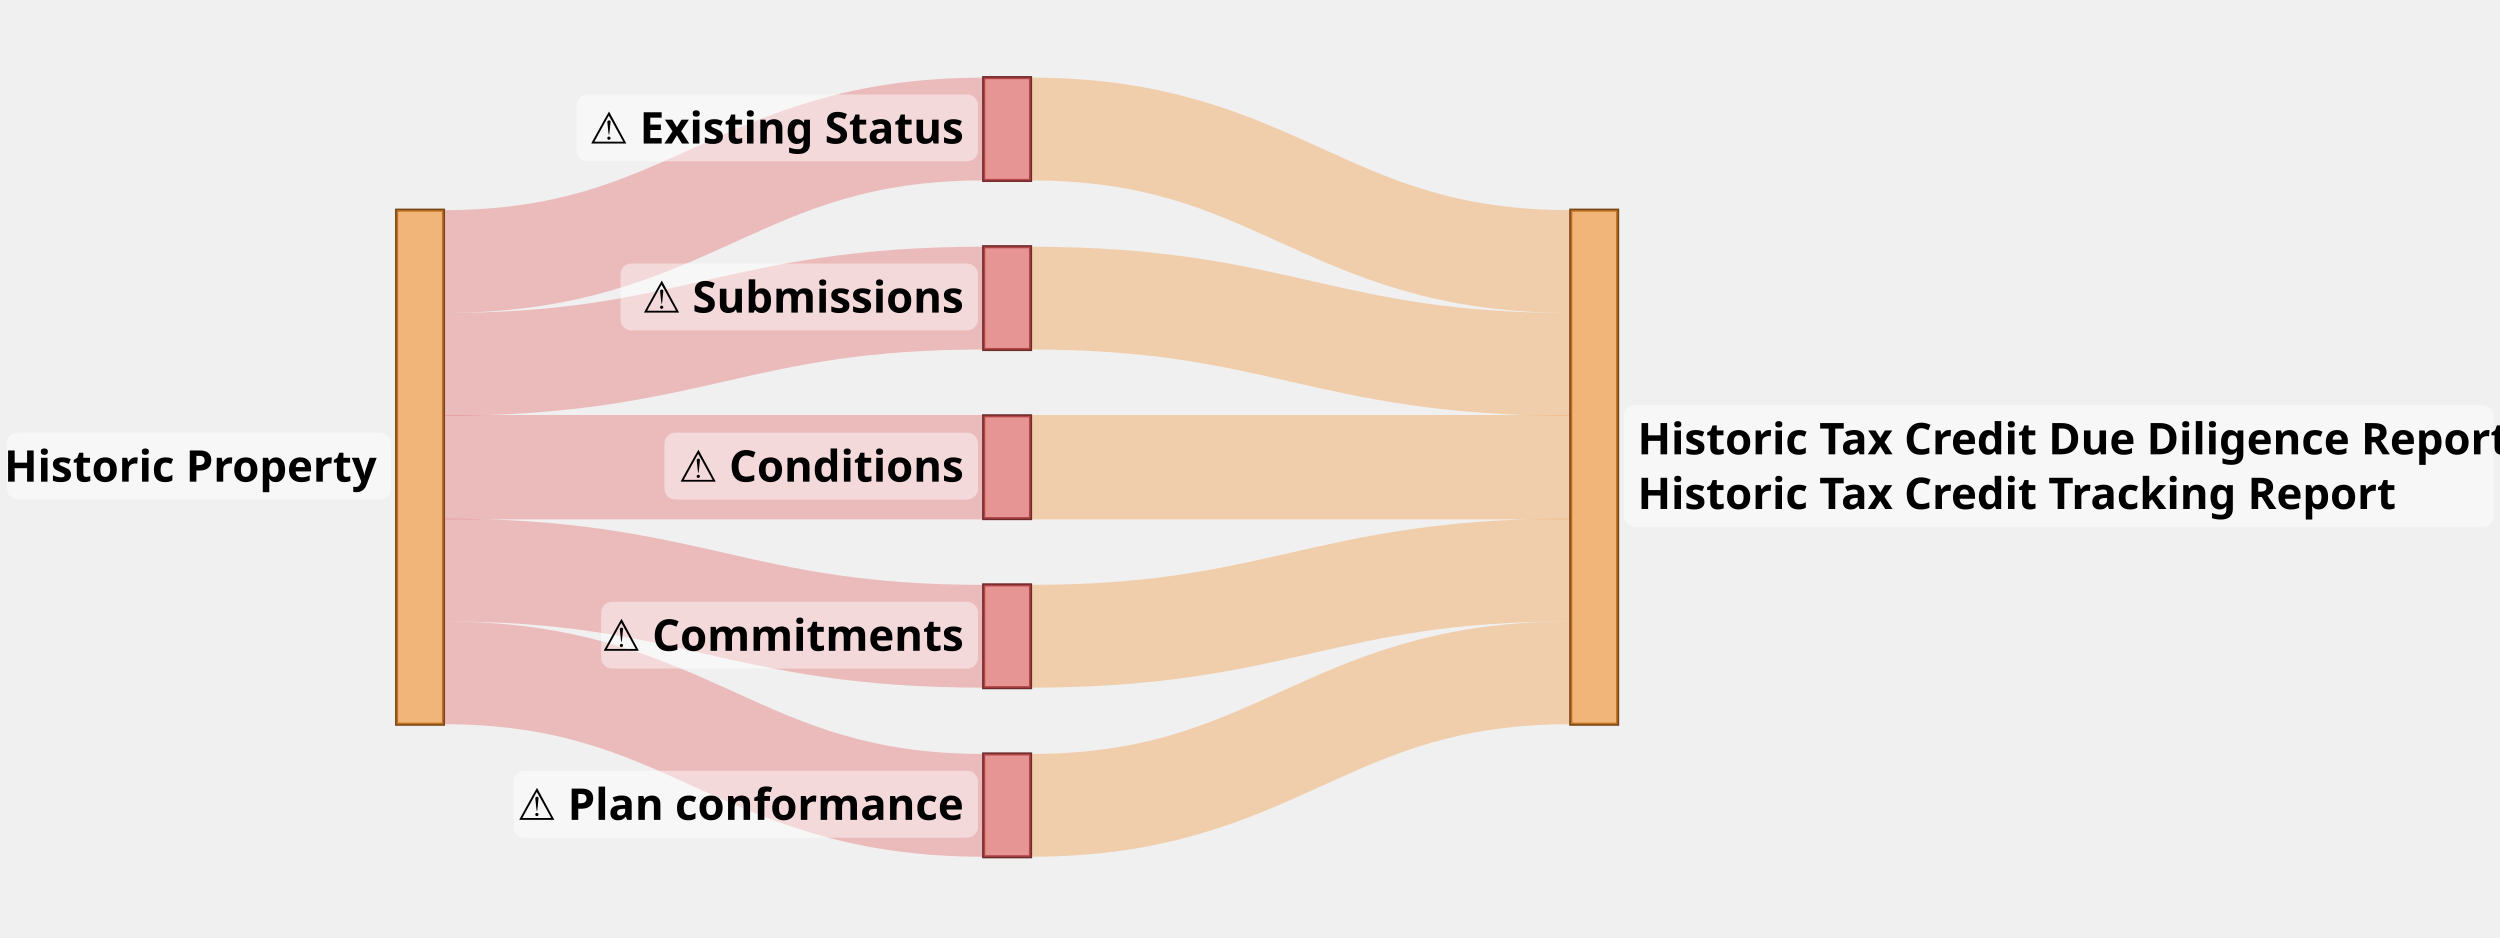
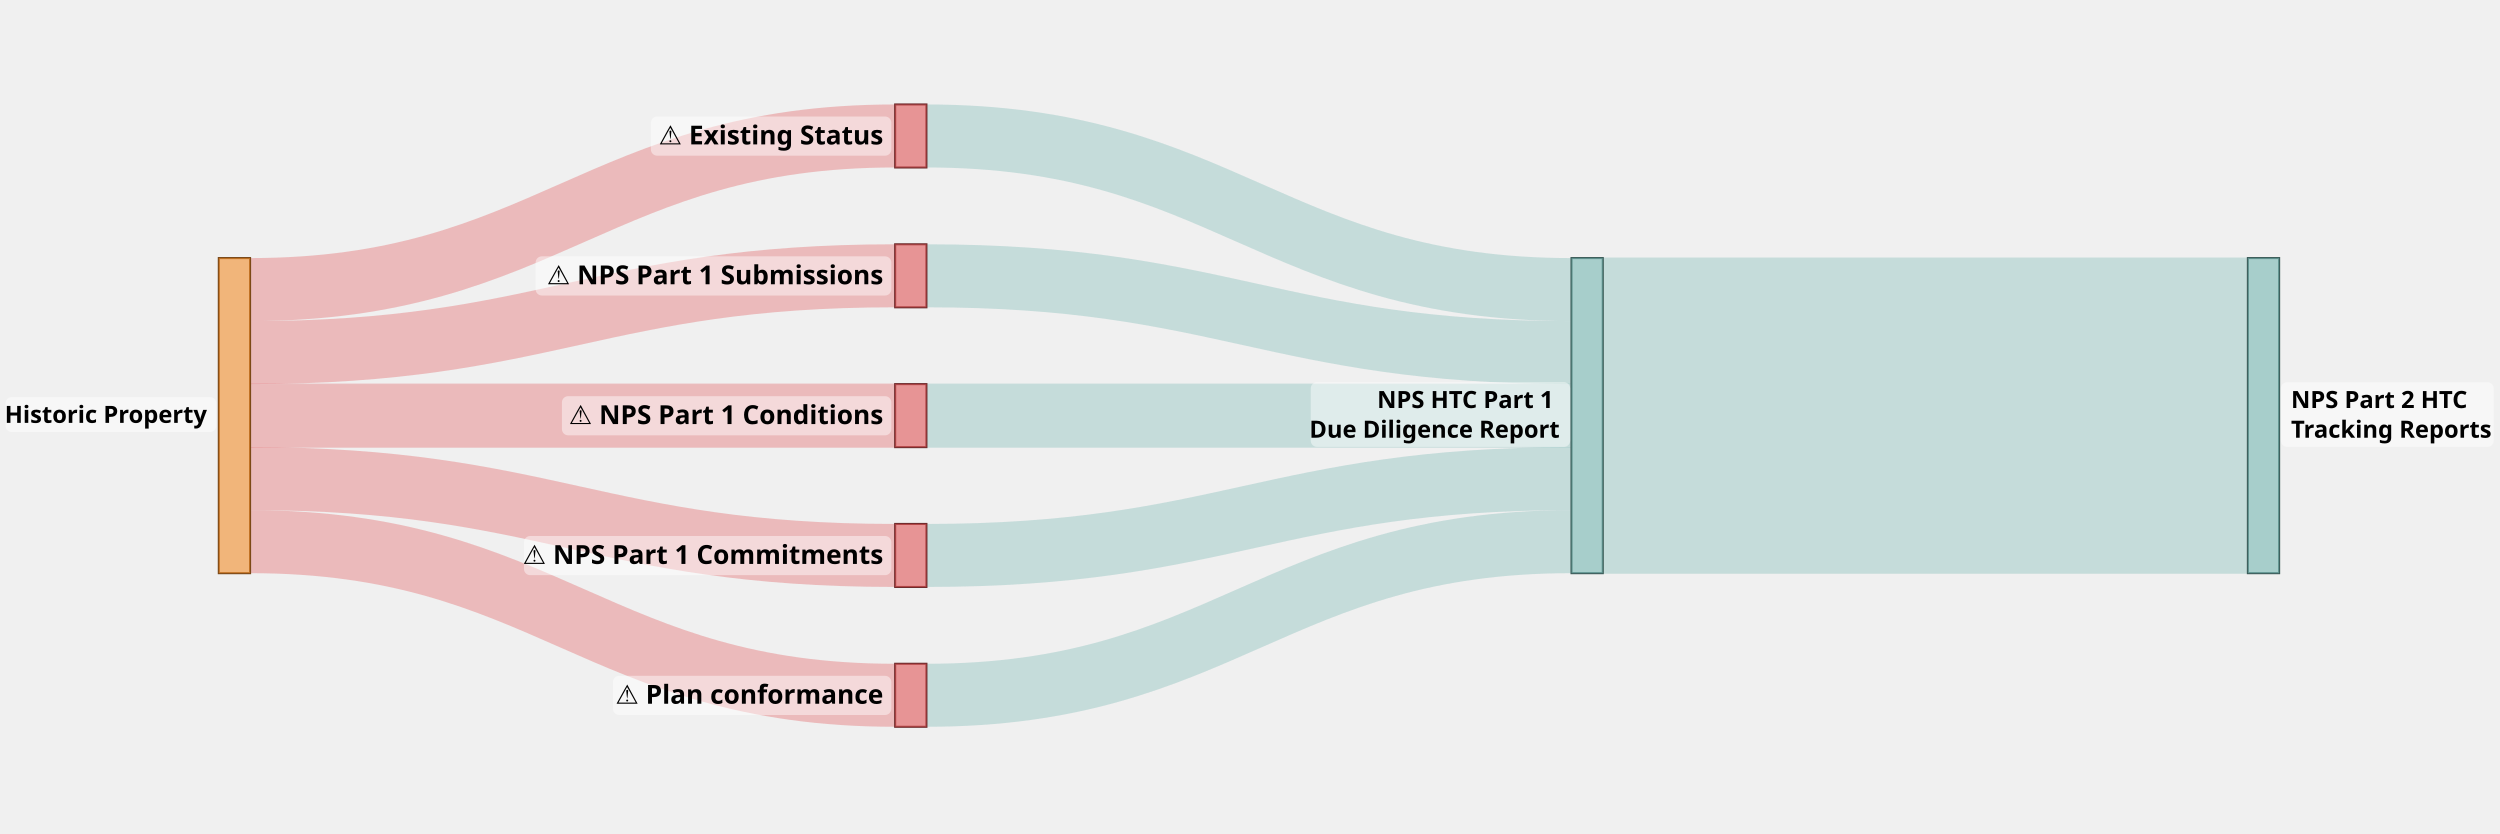
- <svg xmlns="http://www.w3.org/2000/svg" height="300" width="800">
-   <g transform="translate(126.9161,2)">
+ <svg xmlns="http://www.w3.org/2000/svg" height="400" width="1200">
+   <g transform="translate(105.0286,2)">
    <g id="sankey_flows">
-       <path id="flow0" d="M15 81.7C94.517 81.7 108.346 39.288 187.862 39.288" fill="none" stroke-width="32.9" stroke="#e15759" opacity="0.35" />
-       <path id="flow1" d="M15 114.6C94.517 114.6 108.346 93.394 187.862 93.394" fill="none" stroke-width="32.9" stroke="#e15759" opacity="0.35" />
-       <path id="flow2" d="M15 131.05v32.9L187.862 163.95v-32.9z" fill="#e15759" stroke-width="0.5" stroke="#e15759" opacity="0.35" />
-       <path id="flow3" d="M15 180.4C94.517 180.4 108.346 201.606 187.862 201.606" fill="none" stroke-width="32.9" stroke="#e15759" opacity="0.35" />
-       <path id="flow4" d="M15 213.3C94.517 213.3 108.346 255.713 187.862 255.713" fill="none" stroke-width="32.9" stroke="#e15759" opacity="0.35" />
-       <path id="flow5" d="M202.862 39.288C282.379 39.288 296.208 81.7 375.724 81.7" fill="none" stroke-width="32.9" stroke="#f28e2c" opacity="0.35" />
-       <path id="flow6" d="M202.862 93.394C282.379 93.394 296.208 114.6 375.724 114.6" fill="none" stroke-width="32.9" stroke="#f28e2c" opacity="0.35" />
-       <path id="flow7" d="M202.862 131.05v32.9L375.724 163.95v-32.9z" fill="#f28e2c" stroke-width="0.5" stroke="#f28e2c" opacity="0.35" />
-       <path id="flow8" d="M202.862 201.606C282.379 201.606 296.208 180.4 375.724 180.4" fill="none" stroke-width="32.9" stroke="#f28e2c" opacity="0.35" />
-       <path id="flow9" d="M202.862 255.713C282.379 255.713 296.208 213.3 375.724 213.3" fill="none" stroke-width="32.9" stroke="#f28e2c" opacity="0.35" />
+       <path id="flow10" d="M664.302 121.875v151.25L973.953 273.125v-151.25z" fill="#76b7b2" stroke-width="0.5" stroke="#76b7b2" opacity="0.35" />
+       <path id="flow0" d="M15 137C157.44 137 182.212 63.266 324.651 63.266" fill="none" stroke-width="30.25" stroke="#e15759" opacity="0.35" />
+       <path id="flow1" d="M15 167.25C157.44 167.25 182.212 130.383 324.651 130.383" fill="none" stroke-width="30.25" stroke="#e15759" opacity="0.35" />
+       <path id="flow2" d="M15 182.375v30.25L324.651 212.625v-30.25z" fill="#e15759" stroke-width="0.5" stroke="#e15759" opacity="0.35" />
+       <path id="flow3" d="M15 227.75C157.44 227.75 182.212 264.617 324.651 264.617" fill="none" stroke-width="30.25" stroke="#e15759" opacity="0.35" />
+       <path id="flow4" d="M15 258C157.44 258 182.212 331.734 324.651 331.734" fill="none" stroke-width="30.25" stroke="#e15759" opacity="0.35" />
+       <path id="flow5" d="M339.651 63.266C482.091 63.266 506.863 137 649.302 137" fill="none" stroke-width="30.25" stroke="#76b7b2" opacity="0.35" />
+       <path id="flow6" d="M339.651 130.383C482.091 130.383 506.863 167.25 649.302 167.25" fill="none" stroke-width="30.25" stroke="#76b7b2" opacity="0.35" />
+       <path id="flow7" d="M339.651 182.375v30.25L649.302 212.625v-30.25z" fill="#76b7b2" stroke-width="0.5" stroke="#76b7b2" opacity="0.35" />
+       <path id="flow8" d="M339.651 264.617C482.091 264.617 506.863 227.75 649.302 227.75" fill="none" stroke-width="30.25" stroke="#76b7b2" opacity="0.35" />
+       <path id="flow9" d="M339.651 331.734C482.091 331.734 506.863 258 649.302 258" fill="none" stroke-width="30.25" stroke="#76b7b2" opacity="0.35" />
    </g>
    <g id="sankey_nodes">
      <g class="node">
-         <rect id="r0_border" class="for_r0" x="0" y="65.25" height="164.5" width="15" stroke="rgb(119, 70, 22)" stroke-width="1" fill="none" />
-         <rect id="r0" class="for_r0" x="0" y="65.25" height="164.5" width="15" fill="#f28e2c" fill-opacity="0.6" />
+         <rect id="r0_border" class="for_r0" x="0" y="121.875" height="151.25" width="15" stroke="rgb(119, 70, 22)" stroke-width="1" fill="none" />
+         <rect id="r0" class="for_r0" x="0" y="121.875" height="151.25" width="15" fill="#f28e2c" fill-opacity="0.6" />
      </g>
      <g class="node">
-         <rect id="r1_border" class="for_r1" x="187.862" y="22.837" height="32.9" width="15" stroke="rgb(110, 43, 44)" stroke-width="1" fill="none" />
-         <rect id="r1" class="for_r1" x="187.862" y="22.837" height="32.9" width="15" fill="#e15759" fill-opacity="0.6" />
+         <rect id="r1_border" class="for_r1" x="324.651" y="48.141" height="30.25" width="15" stroke="rgb(110, 43, 44)" stroke-width="1" fill="none" />
+         <rect id="r1" class="for_r1" x="324.651" y="48.141" height="30.25" width="15" fill="#e15759" fill-opacity="0.6" />
      </g>
      <g class="node">
-         <rect id="r2_border" class="for_r2" x="187.862" y="76.944" height="32.9" width="15" stroke="rgb(110, 43, 44)" stroke-width="1" fill="none" />
-         <rect id="r2" class="for_r2" x="187.862" y="76.944" height="32.9" width="15" fill="#e15759" fill-opacity="0.6" />
+         <rect id="r2_border" class="for_r2" x="324.651" y="115.258" height="30.25" width="15" stroke="rgb(110, 43, 44)" stroke-width="1" fill="none" />
+         <rect id="r2" class="for_r2" x="324.651" y="115.258" height="30.25" width="15" fill="#e15759" fill-opacity="0.6" />
      </g>
      <g class="node">
-         <rect id="r3_border" class="for_r3" x="187.862" y="131.05" height="32.9" width="15" stroke="rgb(110, 43, 44)" stroke-width="1" fill="none" />
-         <rect id="r3" class="for_r3" x="187.862" y="131.05" height="32.9" width="15" fill="#e15759" fill-opacity="0.6" />
+         <rect id="r3_border" class="for_r3" x="324.651" y="182.375" height="30.25" width="15" stroke="rgb(110, 43, 44)" stroke-width="1" fill="none" />
+         <rect id="r3" class="for_r3" x="324.651" y="182.375" height="30.25" width="15" fill="#e15759" fill-opacity="0.6" />
      </g>
      <g class="node">
-         <rect id="r4_border" class="for_r4" x="187.862" y="185.156" height="32.9" width="15" stroke="rgb(110, 43, 44)" stroke-width="1" fill="none" />
-         <rect id="r4" class="for_r4" x="187.862" y="185.156" height="32.9" width="15" fill="#e15759" fill-opacity="0.6" />
+         <rect id="r4_border" class="for_r4" x="324.651" y="249.492" height="30.25" width="15" stroke="rgb(110, 43, 44)" stroke-width="1" fill="none" />
+         <rect id="r4" class="for_r4" x="324.651" y="249.492" height="30.25" width="15" fill="#e15759" fill-opacity="0.6" />
      </g>
      <g class="node">
-         <rect id="r5_border" class="for_r5" x="187.862" y="239.262" height="32.9" width="15" stroke="rgb(110, 43, 44)" stroke-width="1" fill="none" />
-         <rect id="r5" class="for_r5" x="187.862" y="239.262" height="32.9" width="15" fill="#e15759" fill-opacity="0.6" />
+         <rect id="r5_border" class="for_r5" x="324.651" y="316.609" height="30.25" width="15" stroke="rgb(110, 43, 44)" stroke-width="1" fill="none" />
+         <rect id="r5" class="for_r5" x="324.651" y="316.609" height="30.25" width="15" fill="#e15759" fill-opacity="0.6" />
      </g>
      <g class="node">
-         <rect id="r6_border" class="for_r6" x="375.724" y="65.25" height="164.5" width="15" stroke="rgb(119, 70, 22)" stroke-width="1" fill="none" />
-         <rect id="r6" class="for_r6" x="375.724" y="65.25" height="164.5" width="15" fill="#f28e2c" fill-opacity="0.6" />
+         <rect id="r6_border" class="for_r6" x="649.302" y="121.875" height="151.25" width="15" stroke="rgb(58, 90, 87)" stroke-width="1" fill="none" />
+         <rect id="r6" class="for_r6" x="649.302" y="121.875" height="151.25" width="15" fill="#76b7b2" fill-opacity="0.6" />
+       </g>
+       <g class="node">
+         <rect id="r7_border" class="for_r7" x="973.953" y="121.875" height="151.25" width="15" stroke="rgb(58, 90, 87)" stroke-width="1" fill="none" />
+         <rect id="r7" class="for_r7" x="973.953" y="121.875" height="151.25" width="15" fill="#76b7b2" fill-opacity="0.6" />
      </g>
    </g>
-     <g id="sankey_labels" font-family="sans-serif" font-size="14px" fill="#000000">
-       <rect id="label0_bg" class="for_r0" x="-124.71" y="136.44" width="122.891" height="21.4" rx="3.5" fill="#fff" fill-opacity="0.45" stroke="none" stroke-width="0" stroke-opacity="0" />
-       <text id="label0" class="for_r0" text-anchor="end" x="-6.384" y="147.5" font-weight="700" font-size="14px" dy="4.64">Historic Property</text>
-       <rect id="label1_bg" class="for_r1" x="57.652" y="28.227" width="128.384" height="21.4" rx="3.5" fill="#fff" fill-opacity="0.45" stroke="none" stroke-width="0" stroke-opacity="0" />
-       <text id="label1" class="for_r1" text-anchor="end" x="181.478" y="39.288" font-weight="700" font-size="14px" dy="4.64">⚠ Existing Status</text>
-       <rect id="label2_bg" class="for_r2" x="71.652" y="82.334" width="114.384" height="21.4" rx="3.5" fill="#fff" fill-opacity="0.45" stroke="none" stroke-width="0" stroke-opacity="0" />
-       <text id="label2" class="for_r2" text-anchor="end" x="181.478" y="93.394" font-weight="700" font-size="14px" dy="4.64">⚠ Submissions</text>
-       <rect id="label3_bg" class="for_r3" x="85.699" y="136.44" width="100.35" height="21.4" rx="3.5" fill="#fff" fill-opacity="0.45" stroke="none" stroke-width="0" stroke-opacity="0" />
-       <text id="label3" class="for_r3" text-anchor="end" x="181.478" y="147.5" font-weight="700" font-size="14px" dy="4.64">⚠ Conditions</text>
-       <rect id="label4_bg" class="for_r4" x="65.449" y="190.546" width="120.598" height="21.4" rx="3.5" fill="#fff" fill-opacity="0.45" stroke="none" stroke-width="0" stroke-opacity="0" />
-       <text id="label4" class="for_r4" text-anchor="end" x="181.478" y="201.606" font-weight="700" font-size="14px" dy="4.64">⚠ Commitments</text>
-       <rect id="label5_bg" class="for_r5" x="37.418" y="244.653" width="148.618" height="21.4" rx="3.5" fill="#fff" fill-opacity="0.45" stroke="none" stroke-width="0" stroke-opacity="0" />
-       <text id="label5" class="for_r5" text-anchor="end" x="181.478" y="255.713" font-weight="700" font-size="14px" dy="4.64">⚠ Plan conformance</text>
-       <rect id="label6_bg" class="for_r6" x="392.75" y="127.69" width="278.334" height="38.9" rx="3.5" fill="#fff" fill-opacity="0.45" stroke="none" stroke-width="0" stroke-opacity="0" />
-       <text id="label6" class="for_r6" text-anchor="start" x="397.109" y="147.5" font-weight="700" font-size="14px" dy="-4.11">Historic Tax Credit Due Diligence Report<tspan x="397.109" dy="17.5" font-weight="700" font-size="14px">Historic Tax Credit Tracking Report</tspan>
+     <g id="sankey_labels" font-family="sans-serif" font-size="12px" fill="#000000">
+       <rect id="label0_bg" class="for_r0" x="-102.377" y="188.58" width="101.181" height="16.8" rx="3" fill="#fff" fill-opacity="0.45" stroke="none" stroke-width="0" stroke-opacity="0" />
+       <text id="label0" class="for_r0" text-anchor="end" x="-5.697" y="197.5" font-weight="700" font-size="11.4px" dy="3.48">Historic Property</text>
+       <rect id="label1_bg" class="for_r1" x="207.399" y="53.926" width="115.405" height="18.8" rx="3" fill="#fff" fill-opacity="0.45" stroke="none" stroke-width="0" stroke-opacity="0" />
+       <text id="label1" class="for_r1" text-anchor="end" x="318.954" y="63.266" font-weight="700" font-size="12.6px" dy="4.06">⚠ Existing Status</text>
+       <rect id="label2_bg" class="for_r2" x="152.07" y="121.043" width="170.733" height="18.8" rx="3" fill="#fff" fill-opacity="0.45" stroke="none" stroke-width="0" stroke-opacity="0" />
+       <text id="label2" class="for_r2" text-anchor="end" x="318.954" y="130.383" font-weight="700" font-size="12.6px" dy="4.06">⚠ NPS Part 1 Submissions</text>
+       <rect id="label3_bg" class="for_r3" x="164.695" y="188.16" width="158.108" height="18.8" rx="3" fill="#fff" fill-opacity="0.45" stroke="none" stroke-width="0" stroke-opacity="0" />
+       <text id="label3" class="for_r3" text-anchor="end" x="318.954" y="197.5" font-weight="700" font-size="12.6px" dy="4.06">⚠ NPS Part 1 Conditions</text>
+       <rect id="label4_bg" class="for_r4" x="146.477" y="255.277" width="176.327" height="18.8" rx="3" fill="#fff" fill-opacity="0.45" stroke="none" stroke-width="0" stroke-opacity="0" />
+       <text id="label4" class="for_r4" text-anchor="end" x="318.954" y="264.617" font-weight="700" font-size="12.6px" dy="4.06">⚠ NPS Part 1 Commitments</text>
+       <rect id="label5_bg" class="for_r5" x="189.18" y="322.394" width="133.624" height="18.8" rx="3" fill="#fff" fill-opacity="0.45" stroke="none" stroke-width="0" stroke-opacity="0" />
+       <text id="label5" class="for_r5" text-anchor="end" x="318.954" y="331.734" font-weight="700" font-size="12.6px" dy="4.06">⚠ Plan conformance</text>
+       <rect id="label6_bg" class="for_r6" x="524.128" y="181.455" width="124.519" height="31.05" rx="3" fill="#fff" fill-opacity="0.45" stroke="none" stroke-width="0" stroke-opacity="0" />
+       <text id="label6" class="for_r6" text-anchor="end" x="643.605" y="197.5" font-weight="700" font-size="11.4px" dy="-3.645">NPS HTC Part 1 <tspan x="643.605" dy="14.25" font-weight="700" font-size="11.4px"> Due Diligence Report</tspan>
+       </text>
+       <rect id="label7_bg" class="for_r7" x="989.801" y="181.455" width="102.171" height="31.05" rx="3" fill="#fff" fill-opacity="0.45" stroke="none" stroke-width="0" stroke-opacity="0" />
+       <text id="label7" class="for_r7" text-anchor="start" x="994.651" y="197.5" font-weight="700" font-size="11.4px" dy="-3.645">NPS Part 2 HTC <tspan x="994.651" dy="14.25" font-weight="700" font-size="11.4px"> Tracking Reports</tspan>
      </text>
    </g>
  </g>
</svg>
